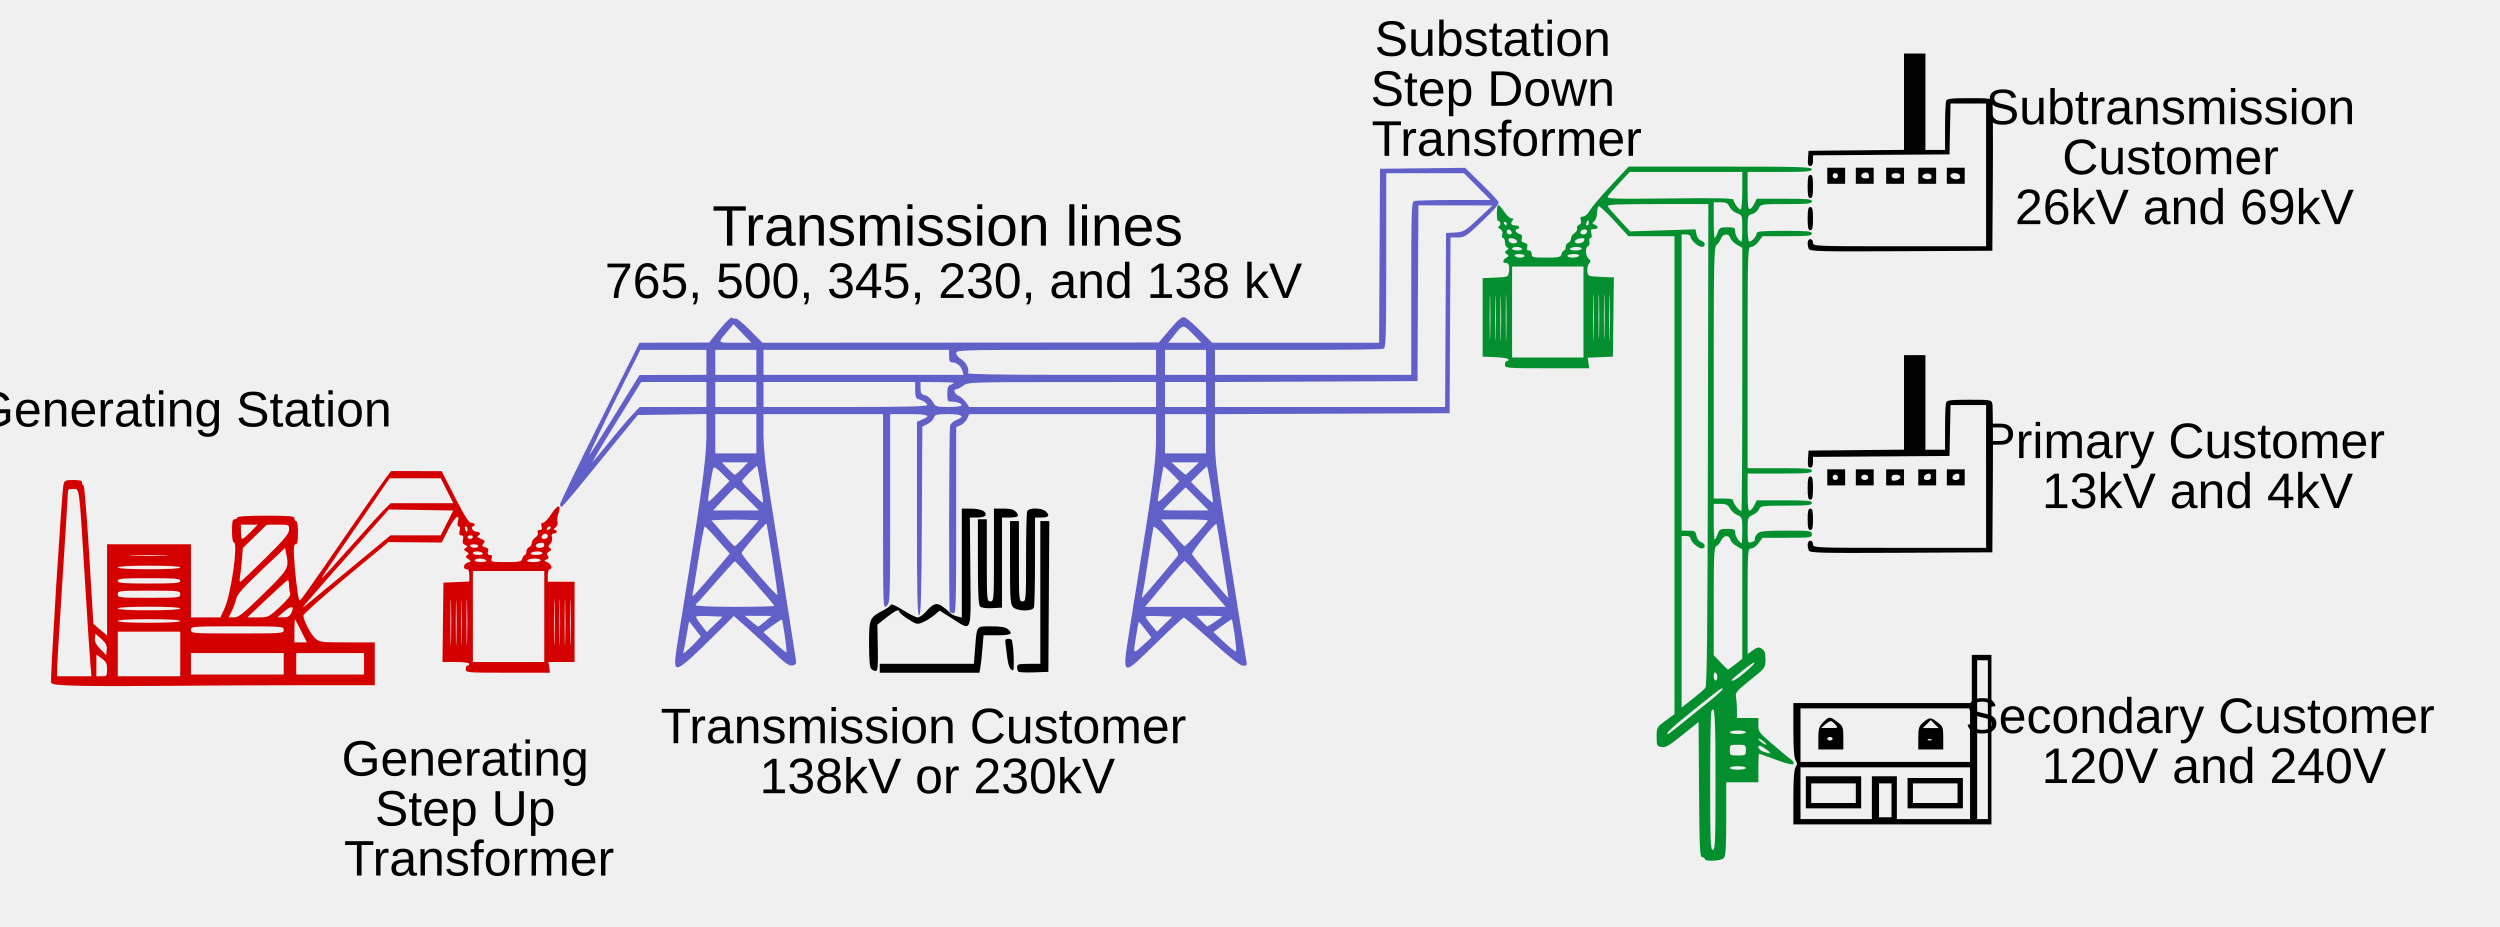
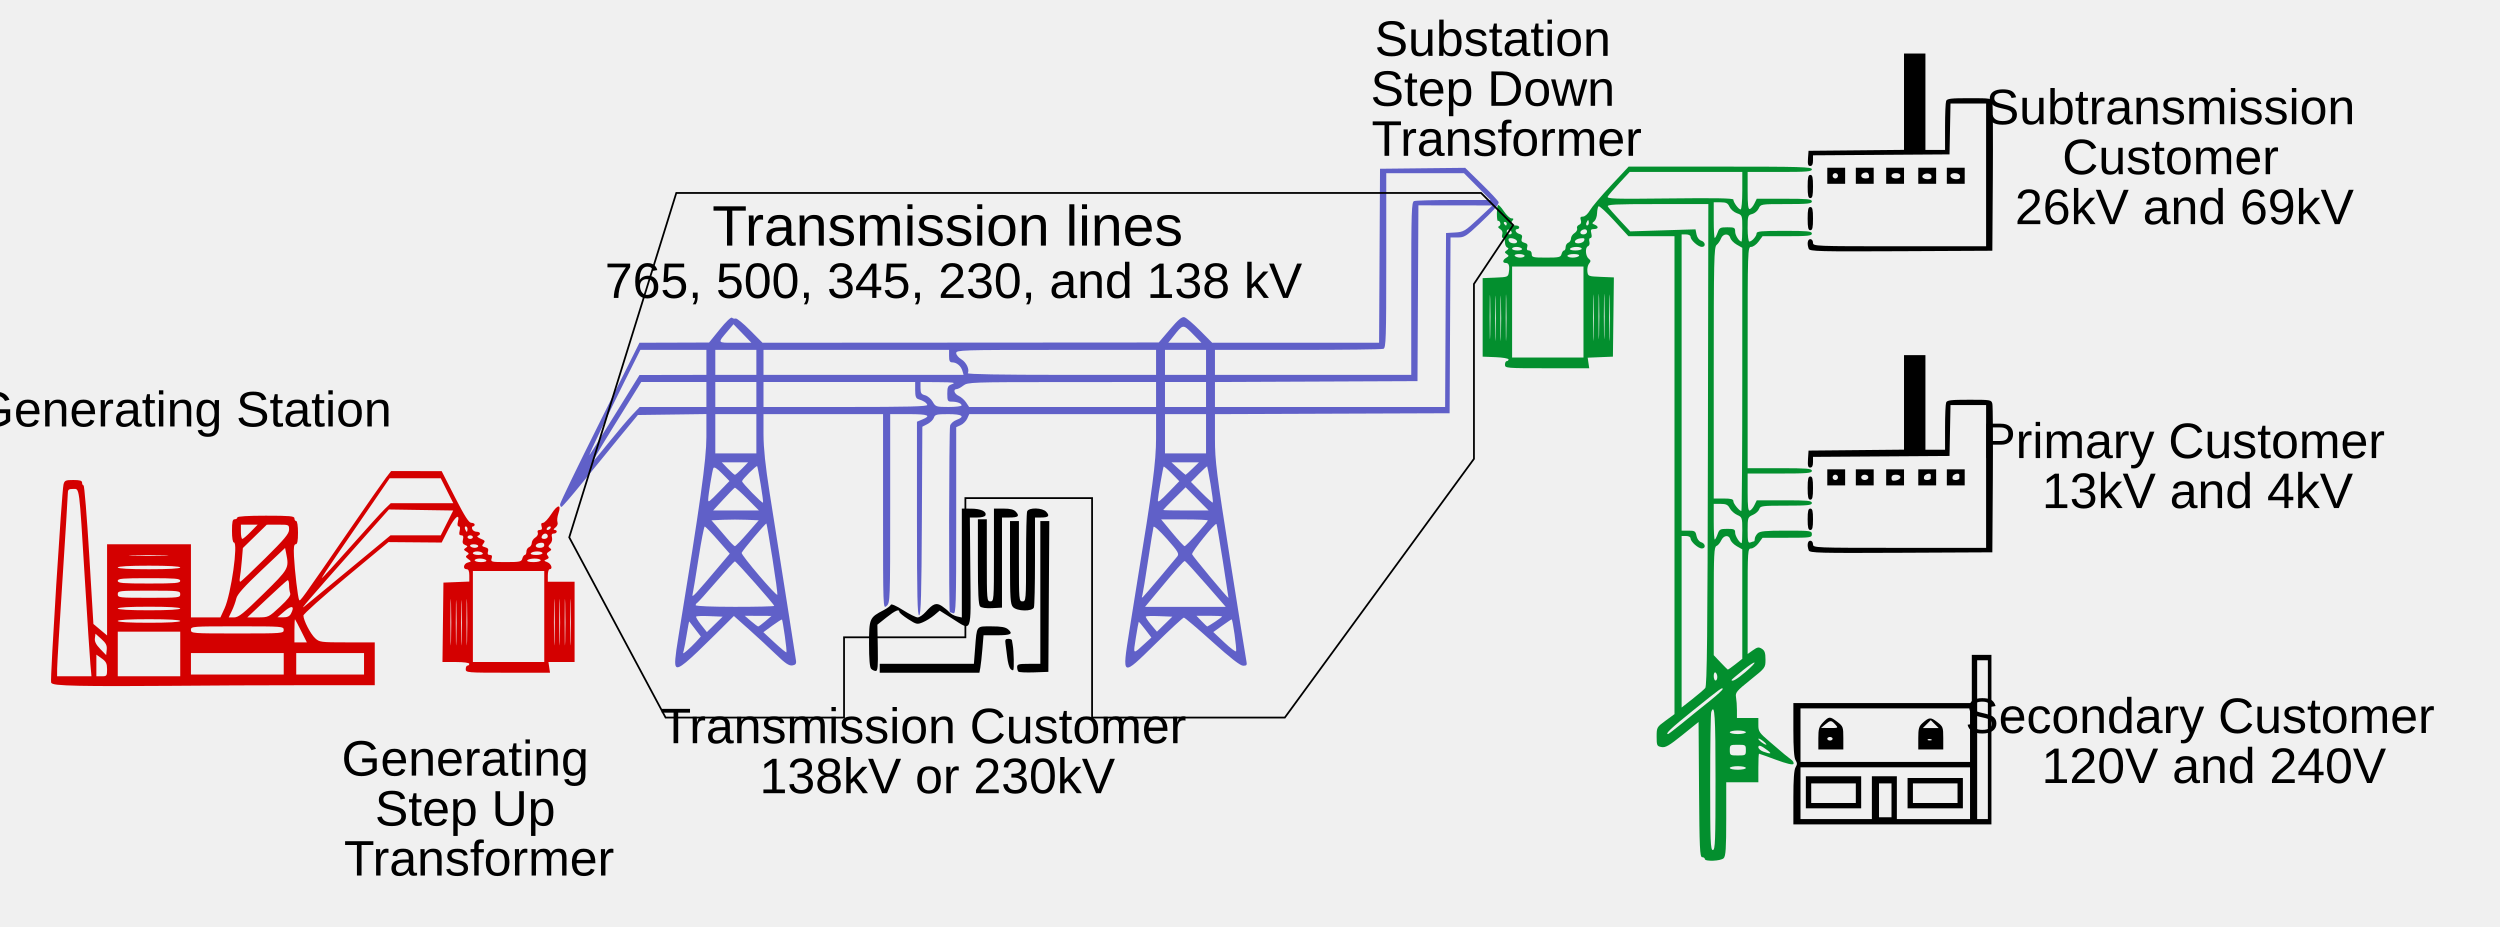
<svg xmlns="http://www.w3.org/2000/svg" height="519" width="1401" version="1.0">
  <defs />
  <g transform="translate(187.5,-288.8622)">
    <path fill="#d40000" d="m-142.65,673.19c-12.494-0.304-15.765-0.673-16.209-1.83-0.628-1.637,5.976-107.12,6.949-111,0.564-2.245,1.134-2.504,5.52-2.504,3.681,0,4.892,0.371,4.892,1.5,0,0.825,0.37,1.5,0.821,1.5s1.878,17.478,3.169,38.84l2.348,38.84,3.831,3.216,3.831,3.216v-25.556-25.556h23.5,23.5v20.5,20.5h8.256,8.256l2.345-5.111c3.644-7.944,7.734-36.889,5.213-36.889-0.649,0-1.069-2.555-1.069-6.5,0-5.111,0.321-6.5,1.5-6.5,0.825,0,1.5-0.45,1.5-1,0-0.625,6-1,16-1,13.556,0,16,0.229,16,1.5,0,0.825,0.45,1.5,1,1.5,0.564,0,1,2.833,1,6.5,0,4.66-0.367,6.5-1.297,6.5-0.968,0-1.213,1.714-0.963,6.75,0.409,8.267,2.199,23.341,2.907,24.487,0.561,0.908,1.158,0.077,27.843-38.737,9.831-14.3,19.181-27.688,20.777-29.75l2.901-3.75,14.166,0.009,14.166,0.009,7.389,14.491c5.515,10.816,7.861,14.491,9.25,14.491,1.023,0,1.861,0.45,1.861,1s-0.436,1-0.969,1c-0.533,0-0.71,0.675-0.393,1.5,0.317,0.825,1.427,1.5,2.469,1.5,2.124,0,2.567,1.583,0.643,2.297-0.693,0.257,0.024,0.97,1.609,1.6,2.421,0.962,2.664,1.371,1.586,2.67-1.07,1.289-0.923,1.626,0.919,2.107,1.596,0.417,2.03,1.084,1.597,2.449-0.417,1.312-0.104,1.876,1.039,1.876,1.18,0,1.458,0.557,1,2-0.601,1.895-0.18,2,8.026,2,7.82,0,8.712-0.194,9.184-2,0.288-1.1,0.921-2,1.406-2,0.486,0,0.883-0.852,0.883-1.893,0-1.041,0.675-2.152,1.5-2.469,0.825-0.317,1.5-1.381,1.5-2.366,0-0.985,0.887-2.345,1.972-3.022,1.156-0.722,1.732-1.856,1.393-2.74-0.374-0.975,0.013-1.509,1.095-1.509,1.219,0,1.502-0.544,1.04-2-0.437-1.378-0.18-2,0.828-2,0.805,0,2.924-2.276,4.709-5.058,3.482-5.427,5.749-5.495,3.873-0.116-0.613,1.76-0.837,3.926-0.496,4.814,0.366,0.954-0.104,2.163-1.148,2.956-1.071,0.813-1.275,1.354-0.517,1.373,1.869,0.048,1.51,2.032-0.367,2.032-1.157,0-1.458,0.605-1.059,2.131,0.323,1.235-0.079,2.768-0.957,3.645-1.237,1.237-1.272,1.674-0.191,2.388,1.05,0.692,0.95,1.093-0.482,1.935-1.345,0.791-1.53,1.395-0.724,2.365,0.808,0.973,0.632,1.484-0.695,2.019-1.595,0.644-1.546,0.805,0.474,1.585,2.218,0.855,3.196,3.932,1.25,3.932-0.55,0-1,1.575-1,3.5v3.5h7.5,7.5v22.5,22.5h-7.327-7.327l0.44,3,0.44,3h-23.614c-22.947,0-23.614-0.057-23.614-2,0-1.1,0.45-2,1-2s1-0.45,1-1c0-0.578-3.173-1-7.519-1h-7.519l0.269-22.25,0.269-22.25,7.25-0.294,7.25-0.294v-3.456c0-2.405-0.456-3.456-1.5-3.456-2.313,0-1.774-3.115,0.648-3.749,2.083-0.545,2.091-0.603,0.255-1.946-1.526-1.116-1.629-1.548-0.528-2.228,1.096-0.678,0.997-1.06-0.505-1.942-1.596-0.938-1.655-1.24-0.398-2.063,1.256-0.823,1.208-1.066-0.324-1.654-1.3-0.499-1.633-1.342-1.203-3.054,0.431-1.718,0.173-2.365-0.945-2.365-1.141,0-1.376-0.645-0.911-2.5,0.391-1.559,0.203-2.5-0.5-2.5-0.69,0-0.894-0.929-0.527-2.391,1.344-5.355-1.609-3.134-5.215,3.923l-3.83,7.52-14.904-0.13-14.903-0.13-23.847,19.83c-13.116,10.904-23.837,20.511-23.824,21.349,0.039,2.703,3.945,10.263,6.55,12.678,2.429,2.251,3.158,2.346,17.98,2.346h15.448v12,12l-39.75,0.002c-21.862,0.001-55.5,0.161-74.75,0.356s-42.044,0.183-50.653-0.026zm5.802-12.081c-0.335-3.712-1.749-25.425-3.142-48.25-3.218-52.74-2.858-50-6.569-50-2.537,0-2.94,0.376-2.949,2.75-0.006,1.512-1.349,23.225-2.985,48.25s-2.982,47.412-2.99,49.75l-0.015,4.25h9.629,9.629zm9.351,2.818c0-3.227-0.538-4.315-3-6.068l-3-2.136v6.068,6.068h3c2.825,0,3-0.23,3-3.932zm41-8.568,0-12.5-17.5,0-17.5,0,0,12.5,0,12.5,17.5,0,17.5,0zm58,5.5,0-6-26,0-26,0,0,6,0,6,26,0,26,0zm45,0,0-6-19,0-19,0,0,6,0,6,19,0,19,0zm101-26.5,0-25.5-20,0-20,0,0,25.5,0,25.5,20,0,20,0zm-52.253-7.196c-0.177-5.942-0.323-1.354-0.323,10.196s0.144,16.412,0.322,10.804c0.178-5.608,0.179-15.058,0.002-21zm2.999,0.446c-0.178-5.638-0.324-1.025-0.324,10.25s0.146,15.888,0.324,10.25c0.178-5.638,0.178-14.862,0-20.5zm3,0c-0.178-5.638-0.324-1.025-0.324,10.25s0.146,15.888,0.324,10.25c0.178-5.638,0.178-14.862,0-20.5zm3.001-0.446c-0.177-5.942-0.323-1.354-0.323,10.196s0.144,16.412,0.322,10.804c0.178-5.608,0.179-15.058,0.002-21zm49,0c-0.177-5.942-0.323-1.354-0.323,10.196s0.144,16.412,0.322,10.804c0.178-5.608,0.179-15.058,0.001-21zm3,0c-0.177-5.942-0.323-1.354-0.323,10.196s0.144,16.412,0.322,10.804c0.178-5.608,0.179-15.058,0.001-21zm3,0c-0.177-5.942-0.323-1.354-0.323,10.196s0.144,16.412,0.322,10.804c0.178-5.608,0.179-15.058,0.001-21zm3,0c-0.177-5.942-0.323-1.354-0.323,10.196s0.144,16.412,0.322,10.804c0.178-5.608,0.179-15.058,0.001-21zm-262.94,19.803-3.31-2.972-0.328,2.554c-0.233,1.814,0.636,3.552,3,6l3.328,3.447,0.31-3.029c0.244-2.378-0.4-3.667-3-6zm112.02-4.358c-1.724-3.438-3.292-6.438-3.485-6.667-0.193-0.229-0.35,2.583-0.35,6.25v6.667h3.485,3.485zm-9.835-0.75c0-1.949-0.667-2-26-2s-26,0.051-26,2,0.667,2,26,2,26-0.051,26-2zm-58-5c0-0.629-6.5-1-17.5-1s-17.5,0.371-17.5,1,6.5,1,17.5,1,17.5-0.371,17.5-1zm46.601-15.173c14.317-14.076,14.452-14.314,12.781-22.666l-0.618-3.089-13.338,12.626c-9.739,9.218-13.517,13.459-14,15.714-0.364,1.698-1.468,4.775-2.453,6.838l-1.792,3.75h3.01c2.517,0,5.208-2.16,16.409-13.173zm9.28,7.226c4.529-4.206,6.198-6.403,5.75-7.571-0.347-0.905-0.631-2.996-0.631-4.647,0-1.651-0.384-2.852-0.854-2.668-0.47,0.183-5.737,4.946-11.706,10.583l-10.852,10.25,5.956-0.011c5.882-0.011,6.036-0.085,12.338-5.936zm6.147,3.895c2.305-4.307,0.607-5.008-3.528-1.458l-4,3.435,3.215,0.037c2.244,0.026,3.547-0.582,4.313-2.015zm-62.023-2.94c0-0.629-6.5-1-17.5-1s-17.5,0.371-17.5,1,6.5,1,17.5,1,17.5-0.371,17.5-1zm94.668-21.856,23.168-19.144,14.069,0,14.069,0,3.503-6.956,3.503-6.956-18.014-0.294-18.014-0.294-21.227,23.893c-24.276,27.325-28.94,32.757-26.187,30.501,1.078-0.884,12.386-10.221,25.128-20.75zm-94.668,13.86c0-1.924-0.667-2-17.5-2s-17.5,0.076-17.5,2,0.667,2,17.5,2,17.5-0.076,17.5-2zm0-7.5c0-1.276-2.611-1.5-17.5-1.5s-17.5,0.224-17.5,1.5,2.611,1.5,17.5,1.5,17.5-0.224,17.5-1.5zm47.667-12.702c10.787-10.682,13.333-13.736,13.333-16,0-2.767-0.068-2.797-6.25-2.78l-6.25,0.018-6.695,6.535-6.695,6.535-0.612,7.197c-0.337,3.958-0.82,8.21-1.074,9.447-0.254,1.238-0.154,2.25,0.224,2.25,0.377,0,6.686-5.941,14.019-13.202zm47.865-6.548c8.64-9.762,17.223-19.212,19.074-21l3.365-3.25h17.527,17.527l-3.525-7-3.525-7h-14.302-14.302l-10.12,14.75c-5.566,8.113-14.229,20.712-19.25,28-5.021,7.287-8.915,13.25-8.653,13.25,0.262,0,7.546-7.987,16.185-17.75zm-95.532,11.75c0-0.629-6.5-1-17.5-1s-17.5,0.371-17.5,1,6.5,1,17.5,1,17.5-0.371,17.5-1zm171.5-4c-0.34-0.55-1.942-1-3.559-1s-2.941,0.45-2.941,1,1.602,1,3.559,1c2.118,0,3.309-0.405,2.941-1zm30.5,0c0-0.55-1.548-1-3.441-1-1.893,0-3.719,0.45-4.059,1-0.373,0.604,0.99,1,3.441,1,2.232,0,4.059-0.45,4.059-1zm-210.8-2.746c-5.115-0.182-13.215-0.181-18,0.002-4.785,0.183-0.599,0.332,9.301,0.331,9.9-0.001,13.815-0.151,8.699-0.333zm178.3-1.25c-0.34-0.55-1.716-1-3.059-1s-2.441,0.45-2.441,1,1.377,1,3.059,1c1.785,0,2.802-0.417,2.441-1zm33.5,0c0-0.55-1.323-1-2.941-1-1.617,0-3.219,0.45-3.559,1-0.368,0.595,0.823,1,2.941,1,1.958,0,3.559-0.45,3.559-1zm-36-4c0-0.55-1.152-1-2.559-1-1.451,0-2.292,0.433-1.941,1,0.34,0.55,1.492,1,2.559,1s1.941-0.45,1.941-1zm37-0.57c0-1.042-0.729-1.462-2.172-1.25-3.201,0.471-3.544,2.82-0.412,2.82,1.681,0,2.583-0.549,2.583-1.57zm-164.5-7.43,3.906-4-4.703,0-4.703,0,0,4c0,2.2,0.359,4,0.797,4s2.555-1.8,4.703-4zm124.5,3c0-0.55-0.675-1-1.5-1s-1.5,0.45-1.5,1,0.675,1,1.5,1,1.5-0.45,1.5-1zm42-0.5c0-0.825-0.627-1.5-1.393-1.5-0.766,0-1.652,0.675-1.969,1.5-0.392,1.02,0.054,1.5,1.393,1.5,1.083,0,1.969-0.675,1.969-1.5zm-45-4c0-0.825-0.436-1.5-0.969-1.5-0.533,0-0.71,0.675-0.393,1.5,0.317,0.825,0.752,1.5,0.969,1.5,0.216,0,0.393-0.675,0.393-1.5zm46.5-0.5c0.34-0.55,0.168-1-0.382-1s-1.278,0.45-1.618,1c-0.34,0.55-0.168,1,0.382,1s1.278-0.45,1.618-1z" />
    <path fill="#038f2e" d="M767.88,770.23c0-0.55-0.67-1-1.49-1-1.29,0-1.52-5.13-1.75-37.89l-0.26-37.9-9.05,7.3c-7.48,6.02-9.52,7.2-11.75,6.77-2.53-0.48-2.7-0.85-2.7-5.81,0-5.21,0.09-5.37,5-8.97l5-3.67v-133.92-133.91h-12.91-12.9l-8.02-8.75c-4.41-4.8-8.34-8.42-8.74-8.02-0.39,0.4-0.76,2.19-0.82,3.99s-0.79,3.81-1.61,4.46c-1.32,1.03-1.29,1.26,0.25,1.85,2.42,0.94,2.2,2.47-0.36,2.47-1.75,0-2,0.42-1.48,2.5,0.39,1.57,0.2,2.5-0.51,2.5-0.65,0-0.91,0.87-0.6,2.06,0.32,1.21,0,2.27-0.77,2.56-1.73,0.67-1.44,5.57,0.43,7.02,1.2,0.94,1.23,1.42,0.18,2.69-0.71,0.85-1.14,2.81-0.96,4.36,0.31,2.76,0.44,2.81,7.59,3.1l7.27,0.3-0.27,22.2-0.27,22.21-7.07,0.29-7.07,0.29,0.43,2.96,0.44,2.96h-23.62c-22.94,0-23.61-0.06-23.61-2,0-1.1,0.45-2,1-2s1-0.43,1-0.96c0-0.52-3.26-1.09-7.25-1.25l-7.25-0.29v-22-22l7.14-0.29c6.97-0.29,7.15-0.36,7.55-3.09,0.53-3.59,0-5.12-1.77-5.12-1.97,0-1.78-1.69,0.33-2.93,1.53-0.9,1.56-1.16,0.25-2.05-1.33-0.91-1.33-1.14,0-2.1,1.13-0.81,1.19-1.2,0.25-1.58-0.69-0.28-1.25-1.6-1.25-2.93,0-1.32-0.48-2.41-1.07-2.41-0.6,0-0.8-0.85-0.45-1.93,0.39-1.25-0.02-2.32-1.19-3.06-1.2-0.76-1.4-1.29-0.6-1.63,0.66-0.28,0.95-1.15,0.65-1.94s-0.85-1.24-1.22-1.01c-0.84,0.51-0.85-8.04-0.02-8.87,0.33-0.33,1.8,1.21,3.27,3.42,1.46,2.21,3.38,4.02,4.27,4.02,1.23,0,1.34,0.31,0.49,1.34-1.32,1.59-0.5,2.66,2.04,2.66,1,0,1.83,0.45,1.83,1s-0.45,1-1,1c-1.85,0-1.02,2.18,1.03,2.72,1.47,0.38,1.86,1.06,1.41,2.47-0.46,1.43-0.06,2.09,1.5,2.5,1.52,0.4,1.95,1.08,1.52,2.43-0.41,1.29-0.11,1.88,0.97,1.88,0.9,0,1.57,0.85,1.57,2,0,1.83,0.67,2,8.09,2,7.26,0,8.15-0.21,8.62-2,0.29-1.1,0.92-2,1.41-2,0.48,0,0.88-0.85,0.88-1.9,0-1.04,0.67-2.15,1.5-2.46,0.82-0.32,1.5-1.39,1.5-2.37,0-0.99,0.89-2.35,1.97-3.02,1.09-0.68,1.73-1.86,1.44-2.61-0.29-0.76,0.21-1.66,1.1-2.01,1.1-0.42,1.42-1.28,0.99-2.63-0.48-1.52-0.18-2,1.23-2,1.09,0,2.7-1.45,3.85-3.45,1.08-1.9,6.41-8.2,11.85-14l9.88-10.55h51.34c44.98,0,51.35,0.18,51.35,1.5,0,1.28-2.67,1.5-18,1.5h-18v10.58c0,8.02,0.3,10.49,1.25,10.18,0.69-0.23,1.84-1.61,2.55-3.09l1.31-2.67h15.44c13.07,0,15.45,0.23,15.45,1.5,0,1.26-2.26,1.5-14.34,1.5-14.28,0-14.34,0.01-15.47,2.47-0.62,1.36-2.26,2.76-3.66,3.11-2.42,0.61-2.53,0.95-2.53,8.03,0,4.06,0.42,7.39,0.93,7.39,1.42,0,4.07-2.97,4.07-4.57,0-1.18,2.73-1.43,15.5-1.43,13.11,0,15.5,0.23,15.5,1.5,0,1.26-2.2,1.5-13.81,1.5h-13.82l-2.21,3c-1.22,1.65-3.11,3-4.19,3-1.94,0-1.97,0.98-1.97,62v62h18c15.33,0,18,0.22,18,1.5s-2.67,1.5-18,1.5h-18v10.58c0,8.02,0.3,10.49,1.25,10.18,0.69-0.23,1.84-1.61,2.55-3.09l1.31-2.67h15.44c13.07,0,15.45,0.23,15.45,1.5,0,1.26-2.27,1.5-14.43,1.5-13.4,0-14.48,0.14-15.05,1.94-0.34,1.06-1.94,2.52-3.57,3.24-2.88,1.28-2.95,1.48-2.95,8.67,0,6.3,0.23,7.27,1.58,6.75,0.87-0.33,1.77-0.6,2-0.6s0.42-0.64,0.42-1.43,0.71-2.14,1.57-3c1.28-1.28,4.22-1.57,16-1.57,13.76,0,14.43,0.09,14.43,2,0,1.9-0.67,2-13.81,2h-13.82l-2.21,3c-1.22,1.65-3.11,3-4.19,3-1.92,0-1.97,0.81-1.97,29.57v29.56l2.95-2.1c2.52-1.79,3.26-1.92,5-0.83,1.59,0.99,2.05,2.33,2.05,5.98,0,4.69-0.01,4.7-8.51,11.5-7.74,6.21-8.45,7.08-8,9.69,0.28,1.58,0.51,4.85,0.51,7.25v4.38h6,6v3.94c0,3.59,0.54,4.4,6.25,9.26,3.44,2.93,7.15,6.1,8.25,7.05,1.1,0.94,2.86,2.33,3.9,3.08,1.05,0.75,1.61,1.84,1.26,2.41-0.42,0.68-3.87-0.14-9.79-2.34-5.03-1.87-9.31-3.4-9.51-3.4s-0.36,3.6-0.36,8v8h-9-9v20.57c0,16.49-0.28,20.85-1.43,22-1.62,1.62-10.57,1.98-10.57,0.43zm6-44.5c0-35.91-0.45-42.99-2.39-37.92-0.34,0.87-0.61,18.64-0.61,39.5,0,33.04,0.19,37.92,1.5,37.92s1.5-5.06,1.5-39.5zm17-6.5c0-0.55-2.03-1-4.5-1-2.48,0-4.5,0.45-4.5,1s2.02,1,4.5,1c2.47,0,4.5-0.45,4.5-1zm0-10c0-2.89-0.17-3-4.5-3s-4.5,0.11-4.5,3,0.17,3,4.5,3,4.5-0.11,4.5-3zm12.5,0.39c-3.87-2.98-5.5-3.57-5.5-2.01,0,0.8,1.24,1.9,2.75,2.46,4.02,1.46,5.02,1.3,2.75-0.45zm-2.64-5.31c-1.3-1.05-2.55-1.72-2.79-1.49-0.51,0.51,3.07,3.33,4.29,3.38,0.47,0.01-0.2-0.83-1.5-1.89zm-46.19-9.63c3.75-3.05,7.5-6.1,8.33-6.77,0.82-0.68,4.54-3.66,8.25-6.63,3.71-2.98,6.75-5.8,6.75-6.28,0-1.26-1.1-0.47-16.79,12.17-12.28,9.88-15.63,13.06-13.79,13.06,0.23,0,3.49-2.5,7.25-5.55zm36.33,4.55c0-0.55-2.03-1-4.5-1-2.48,0-4.5,0.45-4.5,1s2.02,1,4.5,1c2.47,0,4.5-0.45,4.5-1zm-22.75-24.8c0.98-1.19,1.3-30.22,1.48-136.36l0.24-134.84h-28.54c-24.06,0-28.41,0.22-27.73,1.39,0.44,0.76,3.43,4.2,6.66,7.65l5.85,6.26,18.29-0.58,18.28-0.57,0.57,2.84c0.33,1.67,1.41,3.12,2.61,3.49,2.45,0.78,2.73,3.52,0.35,3.52-2.04,0-6.31-3.84-6.31-5.68,0-0.74-1.09-1.32-2.5-1.32h-2.5v83,83h3.87c3.49,0,3.94,0.29,4.46,2.92,0.35,1.73,1.42,3.18,2.63,3.56,2.45,0.78,2.73,3.52,0.35,3.52-2.04,0-6.31-3.84-6.31-5.68,0-0.74-1.09-1.32-2.5-1.32h-2.5v48.06,48.07l6-4.71c3.3-2.6,6.56-5.39,7.25-6.22zm6.75-6.14c0-1.07-0.45-2.22-1-2.56-0.57-0.35-1,0.49-1,1.94,0,1.41,0.45,2.56,1,2.56s1-0.88,1-1.94zm15.59-2.68c7.63-6.52,6.75-7.52-1.09-1.23-3.58,2.86-6.5,5.35-6.5,5.53,0,1.32,3.01-0.39,7.59-4.3zm-5.49-4.47l3.9-3.08-0.01-30.67v-30.66l-3.09-1.76c-1.7-0.97-3.33-2.66-3.61-3.75-0.73-2.8-3.75-2.48-5.12,0.54-0.64,1.39-1.83,2.78-2.66,3.1-1.3,0.5-1.51,4.79-1.51,30.87v30.29l3.75,3.97c2.06,2.19,3.91,4.03,4.1,4.1,0.2,0.08,2.11-1.25,4.25-2.95zm3.9-75.17c0-7.01-0.1-7.3-2.84-8.51-1.56-0.69-3.44-2.38-4.17-3.74-1.06-1.99-2.1-2.49-5.16-2.49h-3.83v10c0,5.5,0.25,10,0.55,10s1.02-1.35,1.6-3c0.95-2.72,1.45-3,5.45-3,3.85,0,4.4,0.27,4.4,2.17,0,1.82,2.51,5.83,3.65,5.83,0.19,0,0.35-3.27,0.35-7.26zm-0.01-84.49v-73.75l-3.09-1.76c-1.7-0.97-3.33-2.66-3.61-3.75-0.72-2.73-4.14-2.53-5.21,0.3-0.48,1.26-1.59,2.89-2.48,3.62-1.44,1.2-1.6,8.34-1.6,71.71v70.38h5.5c4.22,0,5.5,0.35,5.5,1.5,0,1.39,3.36,5.5,4.5,5.5,0.27,0,0.5-33.19,0.49-73.75zm-88.99-37.75v-25.5h-20-20v25.5,25.5h20,20v-25.5zm-49.26-6.75c-0.17-5.64-0.32-1.03-0.32,10.25,0,11.27,0.15,15.89,0.32,10.25,0.18-5.64,0.18-14.86,0-20.5zm3,0c-0.17-5.64-0.32-1.03-0.32,10.25,0,11.27,0.15,15.89,0.32,10.25,0.18-5.64,0.18-14.86,0-20.5zm3.01-0.45c-0.18-5.94-0.33-1.35-0.33,10.2s0.15,16.41,0.32,10.8c0.18-5.61,0.18-15.06,0.01-21zm49,0c-0.18-5.94-0.33-1.35-0.33,10.2s0.15,16.41,0.32,10.8c0.18-5.61,0.18-15.06,0.01-21zm9,0c-0.18-5.94-0.33-1.35-0.33,10.2s0.15,16.41,0.32,10.8c0.18-5.61,0.18-15.06,0.01-21zm-67.01-0.11c-0.18-5.33-0.32-0.69-0.32,10.31s0.15,15.36,0.33,9.69c0.17-5.66,0.17-14.66-0.01-20zm61-0.44c-0.17-5.64-0.32-1.03-0.32,10.25,0,11.27,0.15,15.89,0.32,10.25,0.18-5.64,0.18-14.86,0-20.5zm3,0c-0.17-5.64-0.32-1.03-0.32,10.25,0,11.27,0.15,15.89,0.32,10.25,0.18-5.64,0.18-14.86,0-20.5zm-44.74-23.75c0-0.55-1.38-1-3.06-1-1.78,0-2.8,0.41-2.44,1,0.34,0.55,1.72,1,3.06,1s2.44-0.45,2.44-1zm30.5,0c0.37-0.6-0.82-1-2.94-1-1.96,0-3.56,0.45-3.56,1s1.32,1,2.94,1,3.22-0.45,3.56-1zm-32-4c-0.34-0.55-1.72-1-3.06-1s-2.44,0.45-2.44,1,1.38,1,3.06,1c1.78,0,2.8-0.42,2.44-1zm33.5,0c0-0.55-1.32-1-2.94-1s-3.22,0.45-3.56,1c-0.37,0.59,0.82,1,2.94,1,1.96,0,3.56-0.45,3.56-1zm-36.25-4.25c-0.47-1.45-4.75-2.34-4.75-0.99,0,1.43,1.17,2.24,3.25,2.24,1.09,0,1.74-0.54,1.5-1.25zm37.64-0.32c0.46-1.22,0.01-1.49-2.07-1.25-1.47,0.18-2.85,0.88-3.08,1.57-0.61,1.87,4.43,1.56,5.15-0.32zm88.61-6.83c0-7.33-0.03-7.42-3-8.45-1.65-0.58-3.52-2.19-4.16-3.6-0.95-2.09-1.86-2.55-5-2.55h-3.84v10c0,5.5,0.25,10,0.55,10s1.02-1.35,1.6-3c0.95-2.72,1.45-3,5.45-3,3.99,0,4.4,0.22,4.4,2.43,0,2.08,2.24,5.57,3.57,5.57,0.24,0,0.43-3.33,0.43-7.4zm-129.23,2.21c-0.62-1.85-2.77-2.16-2.77-0.4,0,0.88,0.71,1.59,1.58,1.59s1.41-0.54,1.19-1.19zm42.23-0.39c0-0.93-0.68-1.44-1.67-1.25-2.51,0.49-2.85,2.83-0.41,2.83,1.22,0,2.08-0.65,2.08-1.58zm-45-4.42c0-0.55-0.48-1-1.06-1s-0.78,0.45-0.44,1,0.82,1,1.06,1,0.44-0.45,0.44-1zm46-0.5c0-0.83-0.18-1.5-0.39-1.5-0.22,0-0.66,0.67-0.97,1.5-0.32,0.82-0.14,1.5,0.39,1.5s0.97-0.68,0.97-1.5zm86-18v-10.5h-31.55-31.56l-5.69,6.12c-3.14,3.37-6.09,6.8-6.57,7.63-0.77,1.33,3.27,1.45,34.75,1.08,25.05-0.31,35.62-0.11,35.62,0.65,0,1.53,2.93,5.52,4.06,5.52,0.53,0,0.94-4.59,0.94-10.5z" />
    <g id="gtransmission">
      <path id="ptransmission" opacity="0.6" fill="#0000AE" d="M191.37,662.45c-0.93-1.12-0.63-4.88,1.39-17.22,12.19-74.4,15.6-98.8,15.6-111.47v-12.86l-19.2,0.27-19.21,0.27-10.33,12.5c-5.68,6.88-15.14,18.47-21.01,25.75-5.88,7.29-11.04,13.25-11.47,13.25s-0.78-0.67-0.78-1.49c0-0.83,10.01-21.53,22.24-46l22.25-44.51,19.5-0.06,19.51-0.07,5.99-7.4c3.47-4.29,6.36-7.02,6.87-6.51,0.49,0.49,1.4,0.69,2.02,0.45,0.63-0.24,4.28,2.72,8.1,6.58l6.97,7.01,111.02-0.07,111.03-0.08,6.24-7.33c4.6-5.41,6.73-7.21,8.1-6.85,1.03,0.27,4.96,3.61,8.74,7.41l6.87,6.92h46.76,46.77l0.26-48.75,0.26-48.75,23.87-0.27,23.86-0.26,9.39,9.2c5.16,5.06,9.38,9.61,9.38,10.11,0,1.44-2.92,4.69-11.2,12.48-6.93,6.53-8.1,7.24-11.74,7.24h-4.04l-0.26,49.25-0.26,49.25-65.75,0.26-65.75,0.26v13.79c0,12.42,0.85,19.17,8.51,67.75,4.69,29.67,8.77,55.18,9.08,56.69,0.49,2.38,0.25,2.75-1.78,2.75-1.61,0-7.07-4.25-17.33-13.47-8.24-7.42-15.39-13.49-15.89-13.5-0.5-0.02-7.62,6.56-15.83,14.61-19.19,18.82-18.86,18.98-14.74-7.16,1.65-10.44,3.66-23.03,4.48-27.98,8.44-51.21,10.5-66.89,10.5-79.99v-13.51h-52.34-52.34l-1.15,2.52c-0.63,1.38-2.27,3.03-3.66,3.66l-2.51,1.14v52.45c0,47.41-0.15,52.39-1.58,51.84-0.87-0.33-1.77-0.61-2-0.61-0.63,0-0.48-102.19,0.16-104.55,0.3-1.13,1.87-2.56,3.49-3.17,5.2-1.96,3.4-3.28-4.5-3.28-6.57,0-7.51,0.24-8.07,2.01-0.35,1.11-1.96,2.69-3.56,3.53l-2.92,1.51-0.26,52.64c-0.2,41.04-0.54,52.74-1.51,53.06-0.99,0.33-1.25-10.92-1.25-54.04v-54.46l3-1.25c5.28-2.19,3.26-3-7.5-3h-10.5v52.85c0,51.57-0.05,52.89-2,54.65-2,1.81-2,1.75-2-52.84v-54.66h-33.5-33.5l0.01,11.25c0.01,7.86,1.05,17.74,3.42,32.75,9.55,60.39,14.63,92.7,14.84,94.5,0.16,1.44-0.45,2.1-2.16,2.34-1.81,0.26-3.97-1.2-9-6.07-3.63-3.52-10.45-9.83-15.15-14.02l-8.55-7.62-9.95,9.9c-16.5,16.4-21.06,20.16-22.45,18.48zm11.18-13.92l2.69-2.96-3.14-4.06c-1.72-2.24-3.22-4.21-3.33-4.38-0.12-0.18-0.74,2.97-1.38,7-0.65,4.02-1.43,8.21-1.74,9.31-0.55,2-0.55,2,1.83,0.02,1.31-1.09,3.59-3.31,5.07-4.93zm49.76-3.28c-0.7-4.84-1.4-8.97-1.56-9.18-0.16-0.2-2.58,1.31-5.38,3.36l-5.07,3.73,6.27,5.82c3.44,3.2,6.43,5.65,6.64,5.45,0.2-0.21-0.2-4.34-0.9-9.18zm201.98,4.03l3.44-3.16-3.44-4.49c-1.89-2.47-3.53-4.4-3.65-4.29s-0.85,4.13-1.61,8.91c-1.56,9.72-1.83,9.56,5.26,3.03zm50.06-4.88c-0.66-4.65-1.37-8.46-1.59-8.46s-2.63,1.61-5.36,3.57l-4.96,3.56,6.21,5.85c3.42,3.22,6.37,5.42,6.56,4.9,0.19-0.53-0.2-4.77-0.86-9.42zm-294.06-10.25c-3.95-0.17-7.4-0.07-7.67,0.2-0.28,0.28,0.97,2.35,2.76,4.62l3.26,4.11,4.41-4.32,4.41-4.32-7.17-0.29zm252,0c-3.95-0.17-7.39-0.08-7.66,0.19-0.27,0.26,1.03,2.29,2.87,4.5l3.36,4.01,4.3-4.2,4.3-4.21-7.17-0.29zm-220.89,2.83l3.46-2.96-7.5-0.03-7.5-0.04,3.5,2.99c1.92,1.65,3.74,3,4.04,3,0.29,0,2.09-1.33,4-2.96zm251.98,0.33c2.19-1.45,3.98-2.8,3.98-3s-3.23-0.37-7.19-0.37h-7.18l2.87,3c1.58,1.65,3.02,3,3.21,3,0.18,0,2.12-1.18,4.31-2.63zm-247.02-8.91c0-0.8-21.33-24.96-22.04-24.96-0.33,0-5.06,5.18-10.51,11.5-5.45,6.33-10.25,11.65-10.68,11.84-0.42,0.18-0.77,0.74-0.77,1.25,0,0.52,9.33,0.91,22,0.91,12.1,0,22-0.24,22-0.54zm241.92-12.21c-6.12-7.01-11.42-12.83-11.78-12.93-0.6-0.17-4.66,4.43-17.12,19.43l-5.19,6.25h22.61,22.6l-11.12-12.75zm-271.61-11.4l4.77-5.65-6.66-7.6c-3.66-4.18-6.96-7.6-7.35-7.6-0.38,0-1.94,7.99-3.46,17.75-1.51,9.77-3.02,18.86-3.34,20.22-0.58,2.42,0.84,0.9,16.04-17.12zm245.77,7.65c4.66-5.5,9.07-10.78,9.8-11.73,1.18-1.53,0.5-2.68-5.79-9.8-4.06-4.61-7.29-7.51-7.52-6.77-0.22,0.72-1.59,9.18-3.05,18.8-1.45,9.63-2.89,18.4-3.2,19.5-0.65,2.37-1.16,2.89,9.76-10zm35.35-9.06c-1.78-11.32-3.39-20.71-3.58-20.89-0.77-0.7-13.95,15.67-13.66,16.97,0.22,1,19.77,24.46,20.39,24.48,0.05,0-1.37-9.25-3.15-20.56zm-252.41-1.5c-1.69-10.63-3.21-19.46-3.38-19.63-0.38-0.37-13.47,15.15-13.87,16.44-0.37,1.21,19.6,24.63,20,23.45,0.17-0.52-1.07-9.64-2.75-20.26zm-14.01-14.19l6.31-7.25-6.66-0.29c-3.66-0.17-9.62-0.17-13.25,0l-6.58,0.29,2.65,3c1.46,1.65,4.26,4.92,6.21,7.25,1.95,2.34,3.88,4.25,4.28,4.25,0.41,0,3.58-3.26,7.04-7.25zm251.84,0.34c3.38-3.8,6.15-7.18,6.15-7.5s-5.88-0.59-13.07-0.59h-13.07l6.2,7.5c3.42,4.13,6.53,7.5,6.93,7.5,0.39,0,3.48-3.11,6.86-6.91zm-251.86-19.59c-3.54-3.58-6.73-6.4-7.07-6.25-0.34,0.14-3.21,3.07-6.38,6.5l-5.76,6.25h12.83,12.83l-6.45-6.5zm252.01,0l-6.44-6.5-6.28,6.22c-3.46,3.43-6.28,6.35-6.28,6.5,0,0.16,5.72,0.28,12.72,0.28h12.72l-6.44-6.5zm-244.58-8.12c-0.91-5.43-1.79-10.03-1.96-10.21-0.45-0.51-8.46,7.48-8.46,8.44,0,1.01,11.24,12.49,11.74,11.99,0.19-0.19-0.4-4.79-1.32-10.22zm252.13-0.04c-0.92-5.39-1.78-9.9-1.92-10.04s-2.24,1.76-4.66,4.23l-4.4,4.48,5.91,5.97c3.25,3.29,6.09,5.78,6.32,5.56,0.23-0.23-0.34-4.82-1.25-10.2zm-275.19,3.91l5.57-5.75-4.18-4.25c-2.85-2.9-4.38-3.85-4.83-3-0.59,1.11-2.92,15.33-2.92,17.79,0,1.61,0.58,1.17,6.36-4.79zm252.13,0.05l5.52-5.71-4.19-4.27c-2.31-2.35-4.36-4.11-4.57-3.9-0.34,0.34-3.24,17.14-3.25,18.83,0,1.47,1.03,0.68,6.49-4.95zm-239.49-12.8l3.39-3.5h-7.39-7.39l3.39,3.5c1.87,1.93,3.67,3.5,4,3.5s2.13-1.57,4-3.5zm252.43,0l3.61-3.5h-7.72-7.71l3.82,3.5c2.1,1.93,3.95,3.5,4.11,3.5s1.91-1.57,3.89-3.5zm-325.82-16.22c4.09-5.08,9.36-11.27,11.71-13.75l4.28-4.53h18.7,18.7v-7-7h-18.25l-18.25,0.01-14.76,23.74c-8.12,13.07-13.6,22.4-12.17,20.75s5.95-7.15,10.04-12.22zm1.97-13.74l13.92-22.46,18.75-0.04,18.75-0.04v-7-7h-18.49-18.5l-8.64,17.25c-9.42,18.8-20.4,41.75-19.97,41.75,0.15,0,6.53-10.11,14.18-22.46zm79.42,10.46v-11h-11.5-11.5v11,11h11.5,11.5v-11zm252,0v-11h-11.5-11.5v11,11h11.5,11.5v-11zm-252-22v-7h-11.5-11.5v7,7h11.5,11.5v-7zm95.77,5.82c-0.41-1.23-2.09-2.31-5.02-3.21-1.33-0.41-1.75-1.63-1.75-5.08v-4.53h-42.5-42.5v7,7h46.08c34.94,0,45.99-0.28,45.69-1.18zm19.23,0.29c0-1.16-2.52-2.11-5.58-2.11-2.19,0-2.42-0.41-2.42-4.41,0-3.91,0.32-4.54,2.75-5.42,2.17-0.8,0.59-1.03-7.5-1.09l-10.25-0.08v3.39c0,2.81,0.44,3.51,2.57,4.04,1.41,0.36,3.32,1.98,4.25,3.6,1.62,2.85,1.95,2.96,8.93,2.97,3.99,0,7.25-0.4,7.25-0.89zm109-6.11v-7l-52.75,0.03c-50.81,0.02-52.84,0.09-55.25,1.97-1.38,1.08-3.06,1.97-3.75,1.98-2.17,0.04-1.35,2.66,1.2,3.82,1.34,0.61,3.19,2.26,4.11,3.66l1.67,2.54h52.38,52.39v-7zm28,0v-7h-11.5-11.5v7,7h11.5,11.5v-7zm134.24-41.75l0.26-48.75,5.06-0.29c4.76-0.28,5.53-0.74,13-7.72l7.94-7.43-20.74-0.03-20.74-0.03-0.26,49.25-0.26,49.25-56.75,0.26-56.75,0.26v6.99,6.99h64.49,64.49l0.26-48.75zm-386.24,23.75v-7h-11.5-11.5v7,7h11.5,11.5v-7zm115.47,4.75c-0.82-2.73-3.22-4.75-5.66-4.75-1.4,0-1.81-0.79-1.81-3.5v-3.5h-52-52v7,7h56.07,56.06l-0.66-2.25zm108.53-4.75v-7h-56c-53.08,0-56,0.1-56,1.79,0,0.98,1.3,2.55,2.89,3.49,2.82,1.67,4.76,5.87,3.58,7.77-0.37,0.6,19.06,0.95,52.47,0.95h53.06v-7zm28,0v-7h-11.5-11.5v7,7h11.5,11.5v-7zm115-41.39c0-43.21,0.17-48.46,1.58-49,0.87-0.33,10.87-0.61,22.23-0.61h20.64l-7.45-7.5-7.45-7.5h-21.78-21.77v48.9c0,43.66-0.17,48.95-1.58,49.5-0.87,0.33-22.47,0.6-48,0.6h-46.42v7,7h55,55v-48.39zm-374.81,25.2l-5-5.19-2.85,3.36c-6.31,7.45-6.54,7.02,3.7,7.02h9.15l-5-5.19zm252.34,0.22c-5.43-5.51-5.39-5.51-10.65,1.13l-3.05,3.84h9.3,9.29l-4.89-4.97z" />
-       <path fill-opacity="0.0" stroke-opacity="0.0" stroke="#FFFFFF" d="M131.5,590L185.5,691,285.5,691,285.5,646,353.5,646,353.5,568,424.5,568,424.5,691,532.5,691,638.5,546,638.5,448,660.5,415,642.5,397,191.5,397z" />
+       <path fill-opacity="0.0" stroke-opacity="1.0" stroke="#000000" d="M131.5,590L185.5,691,285.5,691,285.5,646,353.5,646,353.5,568,424.5,568,424.5,691,532.5,691,638.5,546,638.5,448,660.5,415,642.5,397,191.5,397z" />
      <text style="writing-mode:lr-tb;text-anchor:middle;text-align:center;" font-weight="normal" xml:space="preserve" font-stretch="normal" line-height="100%" font-variant="normal" y="426.51" x="358.536" font-family="Arial" font-style="normal" fill="#000000">
        <tspan style="writing-mode:lr-tb;text-anchor:middle;text-align:center;" font-size="32px" line-height="100%" y="426.51" x="362.973">Transmission lines </tspan>
        <tspan style="writing-mode:lr-tb;text-anchor:middle;text-align:center;" font-size="28px" line-height="100%" y="455.837" x="358.536">765, 500, 345, 230, and 138 kV</tspan>
      </text>
    </g>
    <flowRoot font-weight="normal" xml:space="preserve" font-size="20px" font-style="normal" font-family="Bitstream Vera Sans" fill="#000000">
      <flowRegion>
        <rect y="122.08" width="215.3" x="469.51" height="32.425" />
      </flowRegion>
      <flowPara />
    </flowRoot>
    <flowRoot font-weight="normal" xml:space="preserve" font-size="20px" font-style="normal" font-family="Bitstream Vera Sans" fill="#000000">
      <flowRegion>
        <rect y="105.22" width="290.53" x="387.8" height="32.425" />
      </flowRegion>
      <flowPara />
    </flowRoot>
    <text style="writing-mode:lr-tb;text-anchor:middle;text-align:center;" font-weight="normal" xml:space="preserve" font-size="28px" font-style="normal" font-stretch="normal" font-variant="normal" y="705.365" x="357.239" font-family="Arial" line-height="100%" fill="#000000">
      <tspan x="357.239" y="705.365">Transmission Customer</tspan>
      <tspan x="357.239" y="733.365">138kV or 230kV</tspan>
    </text>
    <text style="writing-mode:lr-tb;text-anchor:middle;text-align:center;" font-weight="normal" xml:space="preserve" font-size="28px" font-style="normal" font-stretch="normal" font-variant="normal" y="527.862" x="-57.5" font-family="Arial" line-height="100%" fill="#000000">
      <tspan x="-57.5" y="527.862">Generating Station</tspan>
      <tspan x="-57.5" y="555.862" />
    </text>
    <text style="writing-mode:lr-tb;text-anchor:middle;text-align:center;" font-weight="normal" xml:space="preserve" font-size="28px" font-style="normal" font-stretch="normal" font-variant="normal" y="723.523" x="100.433" font-family="Arial" line-height="100%" fill="#000000">
      <tspan x="100.433" y="723.523">Generating</tspan>
      <tspan x="100.433" y="751.523">Step Up</tspan>
      <tspan x="100.433" y="779.523">Transformer</tspan>
    </text>
    <text style="writing-mode:lr-tb;text-anchor:middle;text-align:center;" font-weight="normal" xml:space="preserve" font-size="28px" font-style="normal" font-stretch="normal" font-variant="normal" y="320.157" x="676.3" font-family="Arial" line-height="100%" fill="#000000">
      <tspan x="676.3" y="320.157">Substation</tspan>
      <tspan x="676.3" y="348.157">Step Down</tspan>
      <tspan x="676.3" y="376.157">Transformer</tspan>
    </text>
    <flowRoot style="writing-mode:lr-tb;text-anchor:middle;text-align:center;" font-weight="normal" xml:space="preserve" font-size="28px" font-stretch="normal" font-variant="normal" font-style="normal" font-family="Arial" line-height="100%" fill="#000000">
      <flowRegion>
        <rect y="76.689" width="77.82" x="208.82" height="32.425" />
      </flowRegion>
      <flowPara />
    </flowRoot>
    <text style="writing-mode:lr-tb;text-anchor:start;text-align:start;" font-weight="normal" xml:space="preserve" font-size="28px" font-style="normal" font-stretch="normal" font-variant="normal" y="358.475" x="1056.109" font-family="Arial" line-height="100%" fill="#000000">
      <tspan style="writing-mode:lr-tb;text-anchor:middle;text-align:center;" line-height="100%" y="358.475" x="1056.109">Subtransmission</tspan>
      <tspan style="writing-mode:lr-tb;text-anchor:middle;text-align:center;" line-height="100%" y="386.475" x="1056.109">Customer</tspan>
      <tspan style="writing-mode:lr-tb;text-anchor:middle;text-align:center;" line-height="100%" y="414.475" x="1056.109">26kV and 69kV</tspan>
    </text>
    <text style="writing-mode:lr-tb;text-anchor:middle;text-align:center;" font-weight="normal" xml:space="preserve" font-size="28px" font-style="normal" font-stretch="normal" font-variant="normal" y="545.567" x="1063.446" font-family="Arial" line-height="100%" fill="#000000">
      <tspan x="1063.446" y="545.567">Primary Customer</tspan>
      <tspan x="1063.446" y="573.567">13kV and 4kV</tspan>
    </text>
    <text style="writing-mode:lr-tb;text-anchor:middle;text-align:center;" font-weight="normal" xml:space="preserve" font-size="28px" font-style="normal" font-stretch="normal" font-variant="normal" y="699.643" x="1072.617" font-family="Arial" line-height="100%" fill="#000000">
      <tspan x="1072.617" y="699.643">Secondary Customer</tspan>
      <tspan x="1072.617" y="727.643">120V and 240V</tspan>
    </text>
    <path fill="#000" d="m817.5,735.85c0-10.216,0.396-15.648,1.24-17,0.987-1.581,0.987-2.392,0-3.973-0.844-1.352-1.24-6.784-1.24-17v-15.014h50,50v-13.5-13.5h5.5,5.5v47.5,47.5h-55.5-55.5zm44,0.014,0-12,7,0,7,0,0,12,0,12,20.5,0,20.5,0,0-14.5,0-14.5-47.5,0-47.5,0,0,14.5,0,14.5,20,0,20,0zm-37-3,0-9,15.5,0,15.5,0,0,9,0,9-15.5,0-15.5,0zm28,0.5,0-5.5-12.5,0-12.5,0,0,5.5,0,5.5,12.5,0,12.5,0zm29,0,0-8.5,15.5,0,15.5,0,0,8.5,0,8.5-15.5,0-15.5,0zm28,0,0-5.5-12.5,0-12.5,0,0,5.5,0,5.5,12.5,0,12.5,0zm17-30,0-44.5-3,0-3,0,0,44.5,0,44.5,3,0,3,0zm-54,34,0-9.5-3.5,0-3.5,0,0,9.5,0,9.5,3.5,0,3.5,0zm44-36.5,0-15-47.5,0-47.5,0,0,15,0,15,47.5,0,47.5,0zm-85,1.805c0-5.361,0.362-6.573,2.687-9,3.292-3.436,3.776-3.451,7.968-0.254,3.183,2.428,3.344,2.862,3.344,9v6.449h-7-7zm8,0.195c0-0.55-0.675-1-1.5-1s-1.5,0.45-1.5,1,0.675,1,1.5,1,1.5-0.45,1.5-1zm1.5-8c-2.243-2.479-2.7-2.482-5.639-0.033l-2.361,1.967,4.905,0.033c4.842,0.033,4.882,0.008,3.095-1.967zm46.5,7.674c0-5.293,0.367-6.656,2.25-8.351,3.837-3.454,4.617-3.526,8.244-0.76,3.362,2.564,3.506,2.936,3.506,9.055v6.381h-7-7zm7.188,0.643c-0.722-0.289-1.584-0.253-1.917,0.079-0.332,0.332,0.258,0.569,1.312,0.525,1.165-0.048,1.402-0.285,0.604-0.604zm2.035-8.539-2.222-2.222-2.222,2.222-2.222,2.222,4.444,0,4.444,0zm-591.22-31.27v-2.5h26.382,26.382l0.682-8.75c1.01-12.957,0.484-12.25,9.111-12.25,5.502,0,7.928,0.434,9.381,1.678,3.017,2.583,1.591,3.322-6.411,3.322h-7.356l-0.645,7.75c-0.355,4.263-0.879,8.988-1.165,10.5l-0.52,2.75h-27.921-27.921zm77.704,1.871c-0.387-0.387-0.704-1.529-0.704-2.537,0-1.59,0.864-1.833,6.5-1.833h6.5v-40-40h2.511,2.511l-0.261,42.25-0.261,42.25-8.046,0.287c-4.425,0.158-8.363-0.03-8.75-0.417zm-82.5-1.57c-0.808-0.808-1.2-5.369-1.2-13.961,0-14.24,0.251-14.822,8.158-18.899,2.012-1.037,3.828-2.397,4.037-3.022,0.227-0.68,2.973,0.51,6.842,2.964,3.555,2.255,7.247,4.104,8.206,4.11,0.958,0.005,2.983-1.384,4.5-3.088,4.186-4.701,5.94-5.341,9.056-3.299,1.465,0.96,3.347,2.519,4.183,3.466,0.836,0.946,2.757,2.001,4.269,2.345l2.75,0.625v-30.519-30.519l5.25,0.032c5.447,0.033,8.732,1.559,8.004,3.718-0.247,0.733-2.145,1.25-4.588,1.249l-4.17,0.01,0.278,30.501c0.322,35.318,1.128,33.265-10.238,26.077l-6.96-4.401-3.04,2.564c-1.672,1.41-4.541,3.193-6.376,3.962-3.168,1.327-3.583,1.239-8.25-1.756-2.703-1.734-4.914-3.557-4.914-4.049,0-1.805-2.331-0.802-7.265,3.126l-5.051,4.022,0.228,12.978c0.183,10.432-0.041,12.978-1.142,12.978-0.753,0-1.91-0.54-2.57-1.2zm77.944-0.127c-0.628-0.756-1.389-3.58-1.691-6.274-0.303-2.695-0.742-6.137-0.976-7.649-0.343-2.216-0.042-2.75,1.549-2.75,1.086,0,2.009,0.338,2.051,0.75s0.238,1.613,0.436,2.667c0.634,3.382,0.853,13.55,0.304,14.099-0.292,0.292-1.045-0.087-1.673-0.844zm1.511-34.502c-1.44-1.591-1.655-4.842-1.655-25v-23.171h2.5,2.5v22.5c0,21.833,0.059,22.5,2,22.5,1.945,0,2-0.667,2-24.418,0-13.43,0.273-25.13,0.607-26,0.89-2.318,8.578-2.14,10.74,0.249,2.077,2.295,1.245,3.169-3.014,3.169h-3.333v24.418c0,13.43-0.273,25.13-0.607,26-0.902,2.351-9.551,2.169-11.738-0.247zm-18.412-0.329c-0.92-0.92-1.24-7.41-1.24-25.04v-23.8h2.5,2.5v23c0,22.333,0.058,23,2,23,1.949,0,2-0.667,2-26v-26h5.345c3.911,0,5.79,0.491,7.002,1.831,2.161,2.388,1.234,3.169-3.764,3.168h-4.08v25.251,25.251l-5.507,0.293c-3.421,0.182-5.978-0.178-6.75-0.95zm464.37-31.41c-1.08-2.815-0.652-5.427,0.889-5.427,0.833,0,1.5,0.889,1.5,2,0,1.972,0.667,2,48.5,2h48.5v-40-40h-9.973-9.973l-0.277,14.25-0.278,14.25-38.25,0.262-38.25,0.262v2.988c0,2.036-0.495,2.988-1.555,2.988-1.231,0-1.491-0.989-1.25-4.75l0.305-4.75,26.75-0.266,26.75-0.266v-26.484-26.484h6,6v26.5,26.5h5.5,5.5v-12.418c0-6.83,0.273-13.13,0.607-14,0.508-1.325,2.62-1.582,12.981-1.582,12.004,0,12.39,0.067,12.921,2.25,0.301,1.238,0.422,20.475,0.269,42.75l-0.278,40.5-51.14,0.259c-45.984,0.233-51.201,0.099-51.75-1.332zm-0.61-17.43c0-4.667,0.333-6,1.5-6s1.5,1.333,1.5,6-0.333,6-1.5,6-1.5-1.333-1.5-6zm0-17.5c0-5.111,0.321-6.5,1.5-6.5s1.5,1.389,1.5,6.5-0.321,6.5-1.5,6.5-1.5-1.389-1.5-6.5zm11-6,0-4.5,5,0,5,0,0,4.5,0,4.5-5,0-5,0zm6,0c0-0.825-0.675-1.5-1.5-1.5s-1.5,0.675-1.5,1.5,0.675,1.5,1.5,1.5,1.5-0.675,1.5-1.5zm10,0,0-4.5,5,0,5,0,0,4.5,0,4.5-5,0-5,0zm7,0c0-0.833-0.889-1.5-2-1.5s-2,0.667-2,1.5,0.889,1.5,2,1.5,2-0.667,2-1.5zm10,0,0-4.5,5,0,5,0,0,4.5,0,4.5-5,0-5,0zm8-0.117c0-0.809-1.038-1.383-2.5-1.383-1.771,0-2.5,0.543-2.5,1.861,0,1.446,0.558,1.755,2.5,1.383,1.375-0.263,2.5-1.1,2.5-1.861zm10,0.117,0-4.5,5,0,5,0,0,4.5,0,4.5-5,0-5,0zm7,0.5v-1.75c0-1.579-3.49-0.663-3.81,1-0.234,1.212,0.3,1.75,1.736,1.75,1.14,0,2.073-0.45,2.073-1zm9-0.5,0-4.5,5,0,5,0,0,4.5,0,4.5-5,0-5,0zm7,0.5v-1.75c0-1.579-3.49-0.663-3.81,1-0.234,1.212,0.3,1.75,1.736,1.75,1.14,0,2.073-0.45,2.073-1zm-84.39-128.57c-1.08-2.815-0.652-5.427,0.889-5.427,0.833,0,1.5,0.889,1.5,2,0,1.972,0.667,2,48.5,2h48.5v-40-40h-9.973-9.973l-0.277,14.25-0.278,14.25-38.25,0.262-38.25,0.262v2.988c0,2.038-0.495,2.988-1.558,2.988-1.214,0-1.49-0.938-1.25-4.25l0.307-4.25,26.75-0.266,26.75-0.266v-26.984-26.984h6,6v27,27h5.5,5.5v-12.918c0-7.105,0.273-13.63,0.607-14.5,0.508-1.325,2.62-1.582,12.981-1.582,12.004,0,12.39,0.067,12.921,2.25,0.301,1.238,0.422,20.475,0.269,42.75l-0.278,40.5-51.14,0.259c-45.984,0.233-51.201,0.099-51.75-1.332zm-0.61-16.93c0-5.111,0.321-6.5,1.5-6.5s1.5,1.389,1.5,6.5-0.321,6.5-1.5,6.5-1.5-1.389-1.5-6.5zm0-18c0-5.111,0.321-6.5,1.5-6.5s1.5,1.389,1.5,6.5-0.321,6.5-1.5,6.5-1.5-1.389-1.5-6.5zm11-6,0-4.5,5,0,5,0,0,4.5,0,4.5-5,0-5,0zm6,0c0-0.825-0.675-1.5-1.5-1.5s-1.5,0.675-1.5,1.5,0.675,1.5,1.5,1.5,1.5-0.675,1.5-1.5zm10,0,0-4.5,5,0,5,0,0,4.5,0,4.5-5,0-5,0zm7.32-0.384c-0.334-1.276-1.11-1.722-2.406-1.383-2.767,0.724-2.384,3.267,0.493,3.267,1.865,0,2.295-0.424,1.914-1.884zm9.68,0.384,0-4.5,5,0,5,0,0,4.5,0,4.5-5,0-5,0zm8,0c0-0.933-0.944-1.5-2.5-1.5s-2.5,0.567-2.5,1.5,0.944,1.5,2.5,1.5,2.5-0.567,2.5-1.5zm10,0,0-4.5,5,0,5,0,0,4.5,0,4.5-5,0-5,0zm7.31-0.136c-0.645-1.681-4.459-1.453-5.037,0.302-0.406,1.235,2.416,2.237,4.414,1.567,0.653-0.219,0.933-1.06,0.623-1.868zm8.69,0.136,0-4.5,5,0,5,0,0,4.5,0,4.5-5,0-5,0zm7.33-0.083c-0.718-1.87-5.33-1.862-5.33,0.009,0,1.484,2.628,2.497,4.687,1.806,0.653-0.219,0.942-1.036,0.643-1.815z" />
  </g>
</svg>
